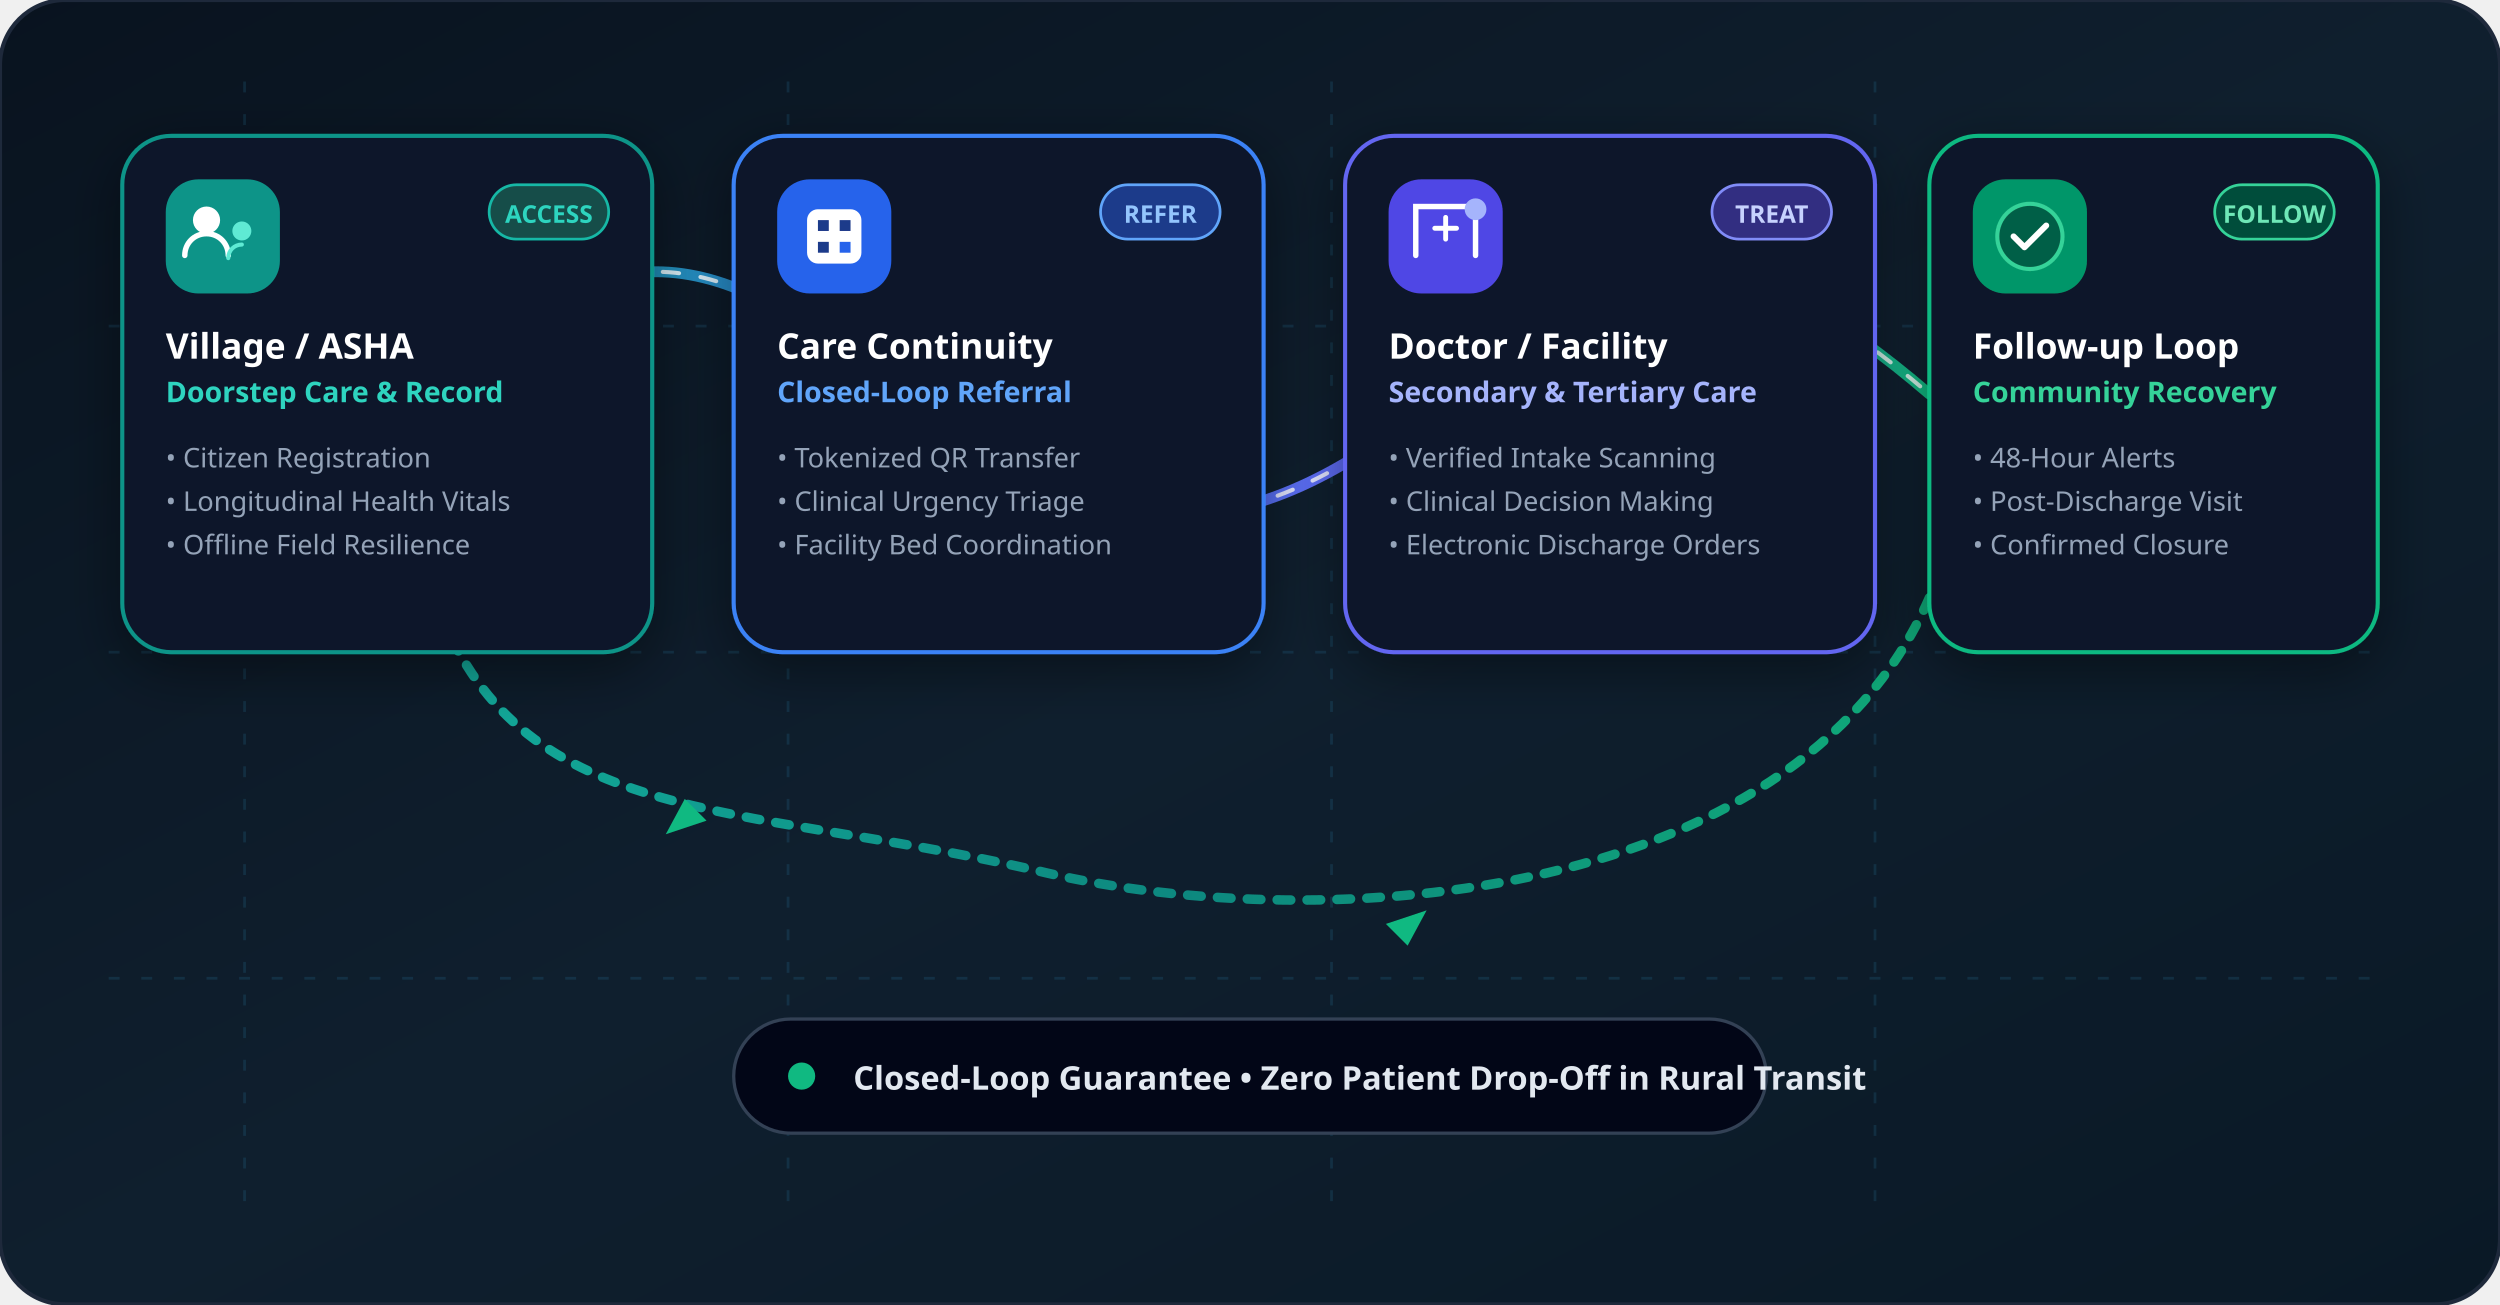
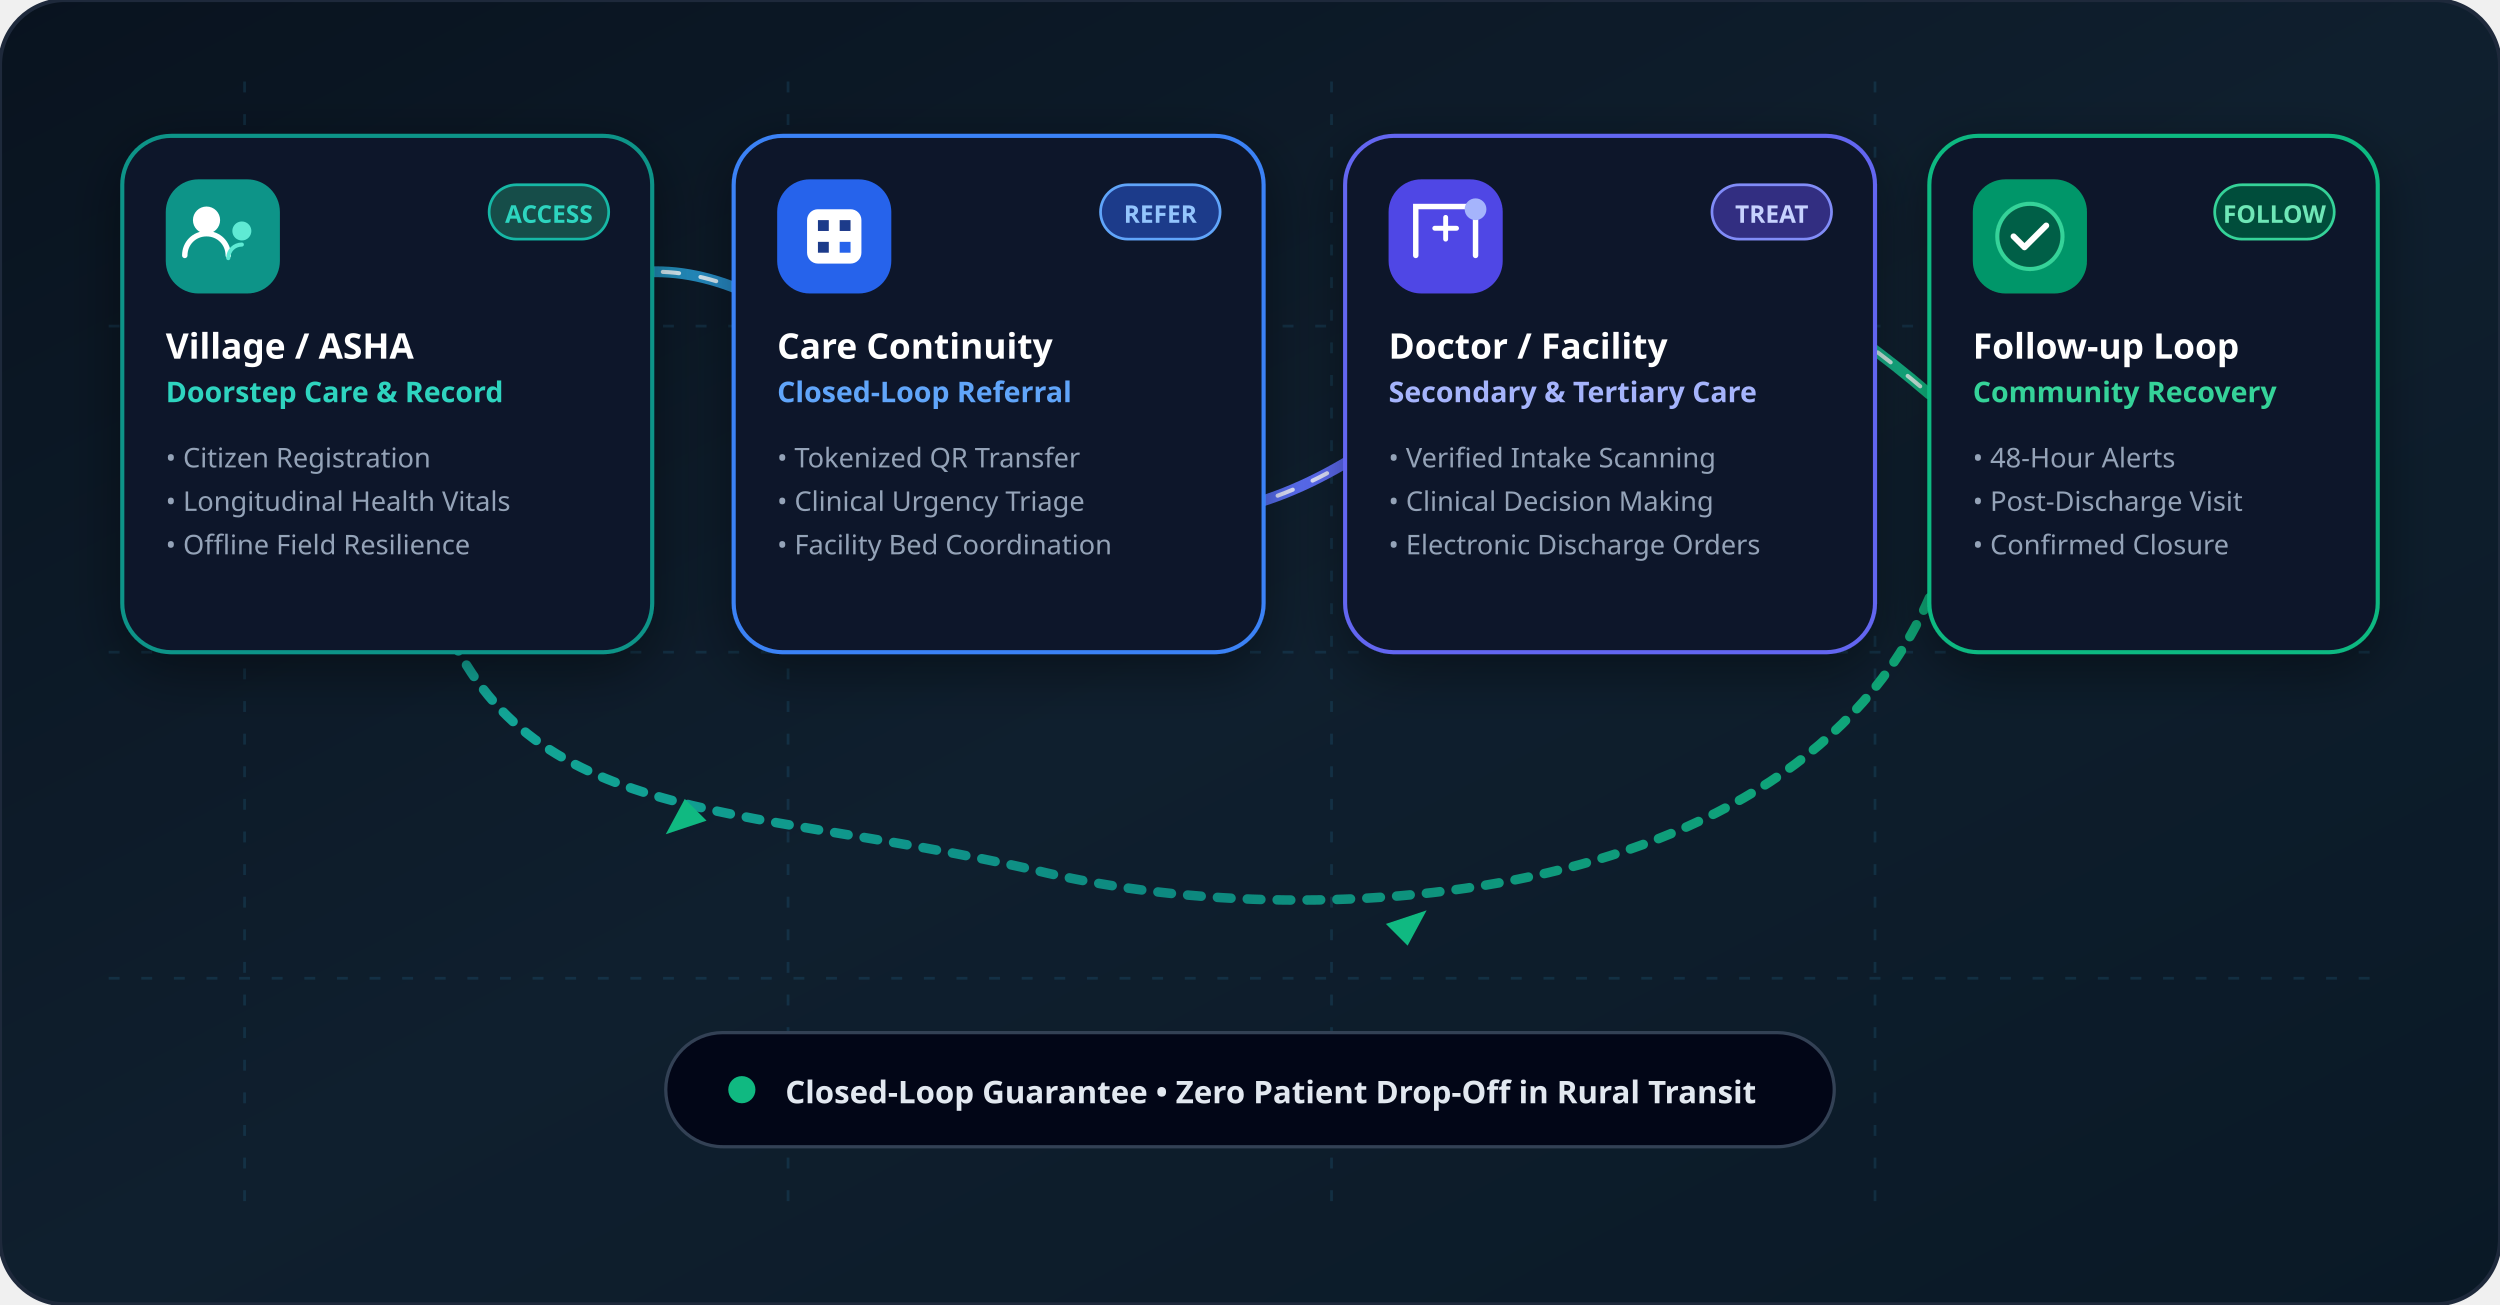
<svg xmlns="http://www.w3.org/2000/svg" viewBox="0 0 920 480" fill="none">
  <defs>
    <linearGradient id="heroBg" x1="0%" y1="0%" x2="100%" y2="100%">
      <stop offset="0%" stop-color="#09131f" />
      <stop offset="50%" stop-color="#0f1f2e" />
      <stop offset="100%" stop-color="#0a1926" />
    </linearGradient>
    <linearGradient id="loopPathGrad" x1="0%" y1="0%" x2="100%" y2="0%">
      <stop offset="0%" stop-color="#0d9488" />
      <stop offset="35%" stop-color="#3b82f6" />
      <stop offset="65%" stop-color="#6366f1" />
      <stop offset="100%" stop-color="#10b981" />
    </linearGradient>
    <linearGradient id="returnPathGrad" x1="100%" y1="0%" x2="0%" y2="0%">
      <stop offset="0%" stop-color="#10b981" />
      <stop offset="50%" stop-color="#0d9488" />
      <stop offset="100%" stop-color="#14b8a6" />
    </linearGradient>
    <filter id="nodeShadow" x="-10%" y="-10%" width="120%" height="125%" filterUnits="userSpaceOnUse">
      <feDropShadow dx="0" dy="6" stdDeviation="10" flood-color="#000000" flood-opacity="0.4" />
    </filter>
  </defs>
  <rect width="920" height="480" rx="24" fill="url(#heroBg)" stroke="#1e293b" stroke-width="1.5" />
  <g opacity="0.12" stroke="#38bdf8" stroke-width="1" stroke-dasharray="4 8">
    <line x1="90" y1="30" x2="90" y2="450" />
    <line x1="290" y1="30" x2="290" y2="450" />
    <line x1="490" y1="30" x2="490" y2="450" />
    <line x1="690" y1="30" x2="690" y2="450" />
    <line x1="40" y1="120" x2="880" y2="120" />
    <line x1="40" y1="240" x2="880" y2="240" />
    <line x1="40" y1="360" x2="880" y2="360" />
  </g>
  <path d="M 160 145 C 220 85, 260 85, 330 145 C 400 205, 460 205, 530 145 C 600 85, 640 85, 710 145" stroke="url(#loopPathGrad)" stroke-width="4" stroke-linecap="round" fill="none" />
  <path d="M 160 145 C 220 85, 260 85, 330 145 C 400 205, 460 205, 530 145 C 600 85, 640 85, 710 145" stroke="#ffffff" stroke-width="1.5" stroke-linecap="round" stroke-dasharray="6 8" fill="none" opacity="0.8" />
  <path d="M 710 220 C 660 335, 480 345, 380 320 C 270 295, 190 305, 160 220" stroke="url(#returnPathGrad)" stroke-width="3.5" stroke-linecap="round" stroke-dasharray="5 6" fill="none" opacity="0.9" />
  <g fill="#10b981">
    <polygon points="510,340 525,335 518,348" />
    <polygon points="260,302 245,307 252,294" />
  </g>
  <g transform="translate(45, 50)" filter="url(#nodeShadow)">
    <rect width="195" height="190" rx="18" fill="#0f172a" stroke="#0d9488" stroke-width="1.5" />
    <rect x="16" y="16" width="42" height="42" rx="12" fill="#0d9488" />
    <circle cx="31" cy="31" r="5" fill="#ffffff" />
    <path d="M23 44c0-4.5 3.5-8 8-8s8 3.5 8 8" stroke="#ffffff" stroke-width="2" stroke-linecap="round" />
    <circle cx="44" cy="35" r="3.5" fill="#5eead4" />
    <path d="M39 45c0-2.8 2.2-5 5-5" stroke="#5eead4" stroke-width="1.5" stroke-linecap="round" />
    <rect x="135" y="18" width="44" height="20" rx="10" fill="#134e4a" stroke="#14b8a6" stroke-width="1" />
    <text x="157" y="32" font-family="system-ui, sans-serif" font-size="9" font-weight="800" fill="#2dd4bf" text-anchor="middle">ACCESS</text>
    <text x="16" y="82" font-family="system-ui, sans-serif" font-size="13" font-weight="800" fill="#ffffff">Village / ASHA</text>
    <text x="16" y="98" font-family="system-ui, sans-serif" font-size="10.5" font-weight="600" fill="#2dd4bf">Doorstep Care &amp; Record</text>
    <text x="16" y="122" font-family="system-ui, sans-serif" font-size="10" fill="#94a3b8">• Citizen Registration</text>
    <text x="16" y="138" font-family="system-ui, sans-serif" font-size="10" fill="#94a3b8">• Longitudinal Health Vitals</text>
    <text x="16" y="154" font-family="system-ui, sans-serif" font-size="10" fill="#94a3b8">• Offline Field Resilience</text>
  </g>
  <g transform="translate(270, 50)" filter="url(#nodeShadow)">
    <rect width="195" height="190" rx="18" fill="#0f172a" stroke="#3b82f6" stroke-width="1.5" />
    <rect x="16" y="16" width="42" height="42" rx="12" fill="#2563eb" />
    <rect x="27" y="27" width="20" height="20" rx="4" fill="#ffffff" />
    <rect x="31" y="31" width="4" height="4" fill="#1e3a8a" />
    <rect x="39" y="31" width="4" height="4" fill="#1e3a8a" />
    <rect x="31" y="39" width="4" height="4" fill="#1e3a8a" />
    <rect x="39" y="39" width="4" height="4" fill="#2563eb" />
    <rect x="135" y="18" width="44" height="20" rx="10" fill="#1e3a8a" stroke="#60a5fa" stroke-width="1" />
    <text x="157" y="32" font-family="system-ui, sans-serif" font-size="9" font-weight="800" fill="#93c5fd" text-anchor="middle">REFER</text>
    <text x="16" y="82" font-family="system-ui, sans-serif" font-size="13" font-weight="800" fill="#ffffff">Care Continuity</text>
    <text x="16" y="98" font-family="system-ui, sans-serif" font-size="10.5" font-weight="600" fill="#60a5fa">Closed-Loop Referral</text>
    <text x="16" y="122" font-family="system-ui, sans-serif" font-size="10" fill="#94a3b8">• Tokenized QR Transfer</text>
    <text x="16" y="138" font-family="system-ui, sans-serif" font-size="10" fill="#94a3b8">• Clinical Urgency Triage</text>
    <text x="16" y="154" font-family="system-ui, sans-serif" font-size="10" fill="#94a3b8">• Facility Bed Coordination</text>
  </g>
  <g transform="translate(495, 50)" filter="url(#nodeShadow)">
    <rect width="195" height="190" rx="18" fill="#0f172a" stroke="#6366f1" stroke-width="1.5" />
    <rect x="16" y="16" width="42" height="42" rx="12" fill="#4f46e5" />
    <path d="M26 44V26h22v18" stroke="#ffffff" stroke-width="2" stroke-linecap="round" />
    <path d="M37 30v8m-4-4h8" stroke="#ffffff" stroke-width="1.8" stroke-linecap="round" />
    <circle cx="48" cy="27" r="4" fill="#a5b4fc" />
    <rect x="135" y="18" width="44" height="20" rx="10" fill="#312e81" stroke="#818cf8" stroke-width="1" />
    <text x="157" y="32" font-family="system-ui, sans-serif" font-size="9" font-weight="800" fill="#c7d2fe" text-anchor="middle">TREAT</text>
    <text x="16" y="82" font-family="system-ui, sans-serif" font-size="13" font-weight="800" fill="#ffffff">Doctor / Facility</text>
    <text x="16" y="98" font-family="system-ui, sans-serif" font-size="10.5" font-weight="600" fill="#a5b4fc">Secondary &amp; Tertiary Care</text>
    <text x="16" y="122" font-family="system-ui, sans-serif" font-size="10" fill="#94a3b8">• Verified Intake Scanning</text>
    <text x="16" y="138" font-family="system-ui, sans-serif" font-size="10" fill="#94a3b8">• Clinical Decision Making</text>
    <text x="16" y="154" font-family="system-ui, sans-serif" font-size="10" fill="#94a3b8">• Electronic Discharge Orders</text>
  </g>
  <g transform="translate(710, 50)" filter="url(#nodeShadow)">
    <rect width="165" height="190" rx="18" fill="#0f172a" stroke="#10b981" stroke-width="1.5" />
    <rect x="16" y="16" width="42" height="42" rx="12" fill="#059669" />
    <circle cx="37" cy="37" r="12" fill="#065f46" stroke="#34d399" stroke-width="1.5" />
    <path d="M31 37l4 4 8-8" stroke="#ffffff" stroke-width="2.2" stroke-linecap="round" stroke-linejoin="round" />
    <rect x="105" y="18" width="44" height="20" rx="10" fill="#064e3b" stroke="#34d399" stroke-width="1" />
    <text x="127" y="32" font-family="system-ui, sans-serif" font-size="9" font-weight="800" fill="#6ee7b7" text-anchor="middle">FOLLOW</text>
    <text x="16" y="82" font-family="system-ui, sans-serif" font-size="13" font-weight="800" fill="#ffffff">Follow-up Loop</text>
    <text x="16" y="98" font-family="system-ui, sans-serif" font-size="10.5" font-weight="600" fill="#34d399">Community Recovery</text>
    <text x="16" y="122" font-family="system-ui, sans-serif" font-size="10" fill="#94a3b8">• 48-Hour Alerts</text>
    <text x="16" y="138" font-family="system-ui, sans-serif" font-size="10" fill="#94a3b8">• Post-Discharge Visit</text>
    <text x="16" y="154" font-family="system-ui, sans-serif" font-size="10" fill="#94a3b8">• Confirmed Closure</text>
  </g>
-   <g transform="translate(270, 375)">
-     <rect width="380" height="42" rx="21" fill="#020617" stroke="#334155" stroke-width="1.2" />
-     <circle cx="25" cy="21" r="5" fill="#10b981" />
-     <text x="44" y="26" font-family="system-ui, sans-serif" font-size="12" font-weight="700" fill="#e2e8f0">
+   <g transform="translate(245, 380)">
+     <rect width="430" height="42" rx="21" fill="#020617" stroke="#334155" stroke-width="1.2" />
+     <circle cx="28" cy="21" r="5" fill="#10b981" />
+     <text x="44" y="26" font-family="system-ui, sans-serif" font-size="11.5" font-weight="700" fill="#e2e8f0">
      Closed-Loop Guarantee • Zero Patient Drop-Off in Rural Transit
    </text>
  </g>
</svg>
